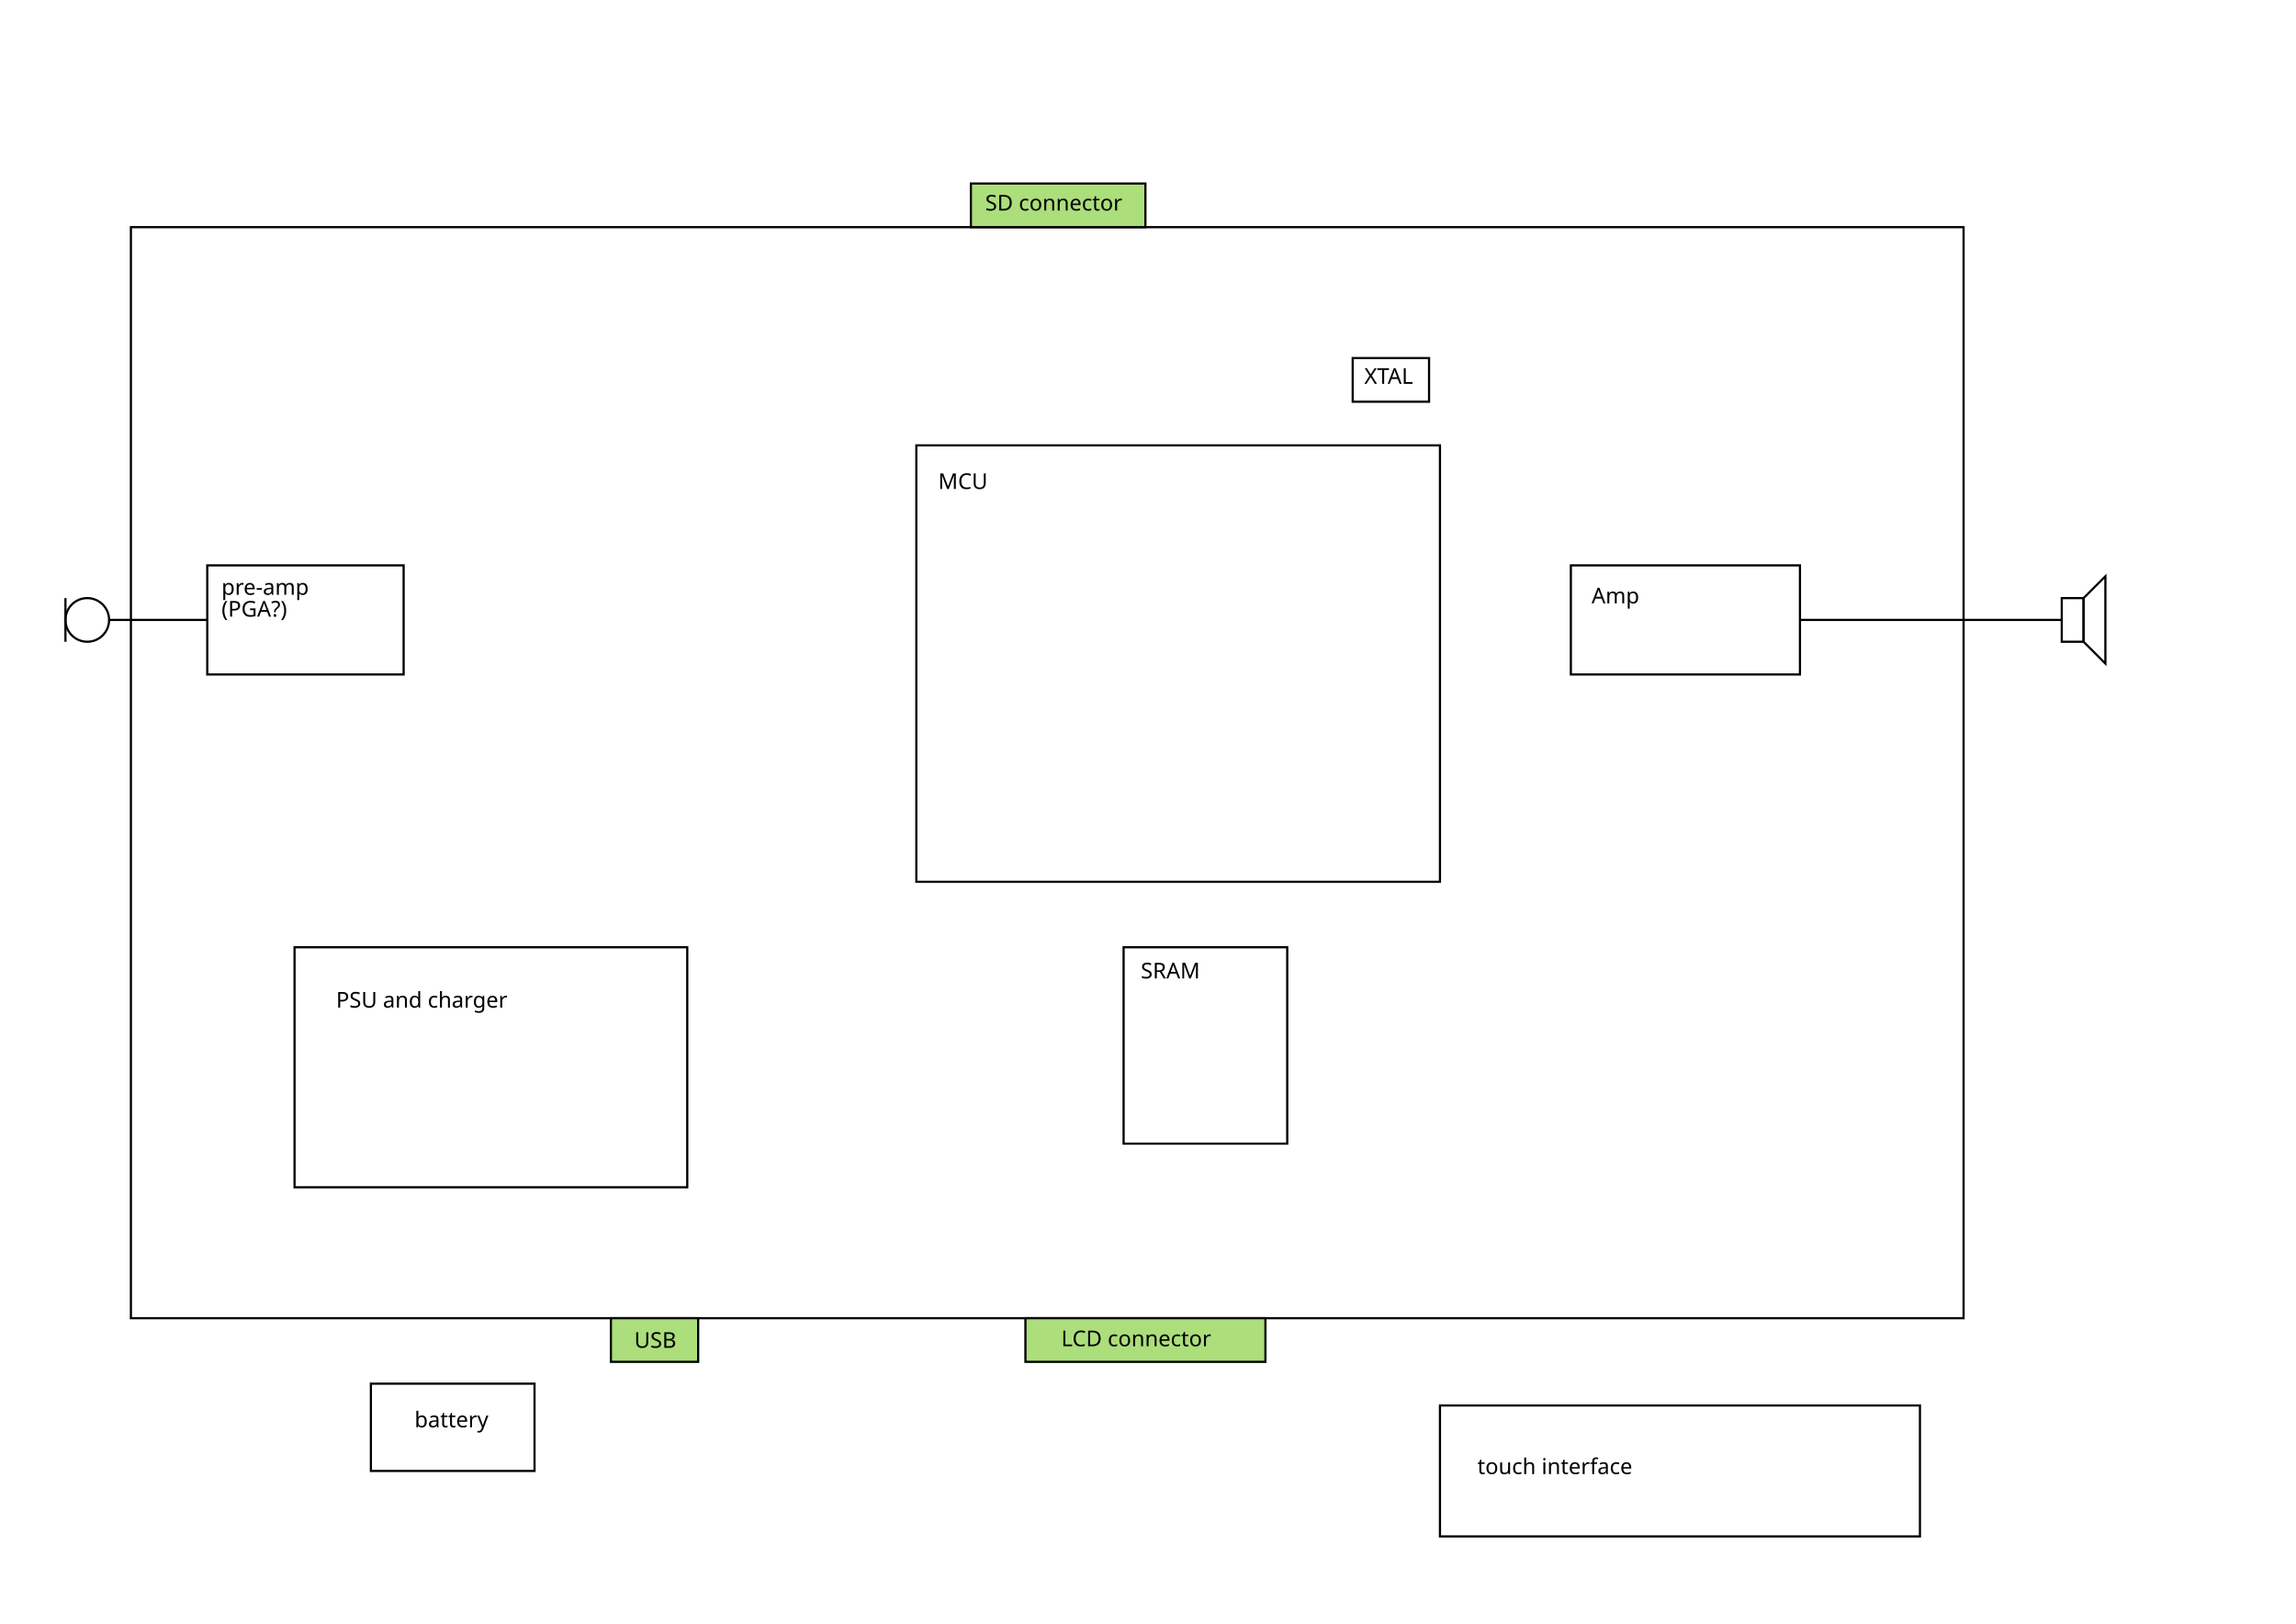
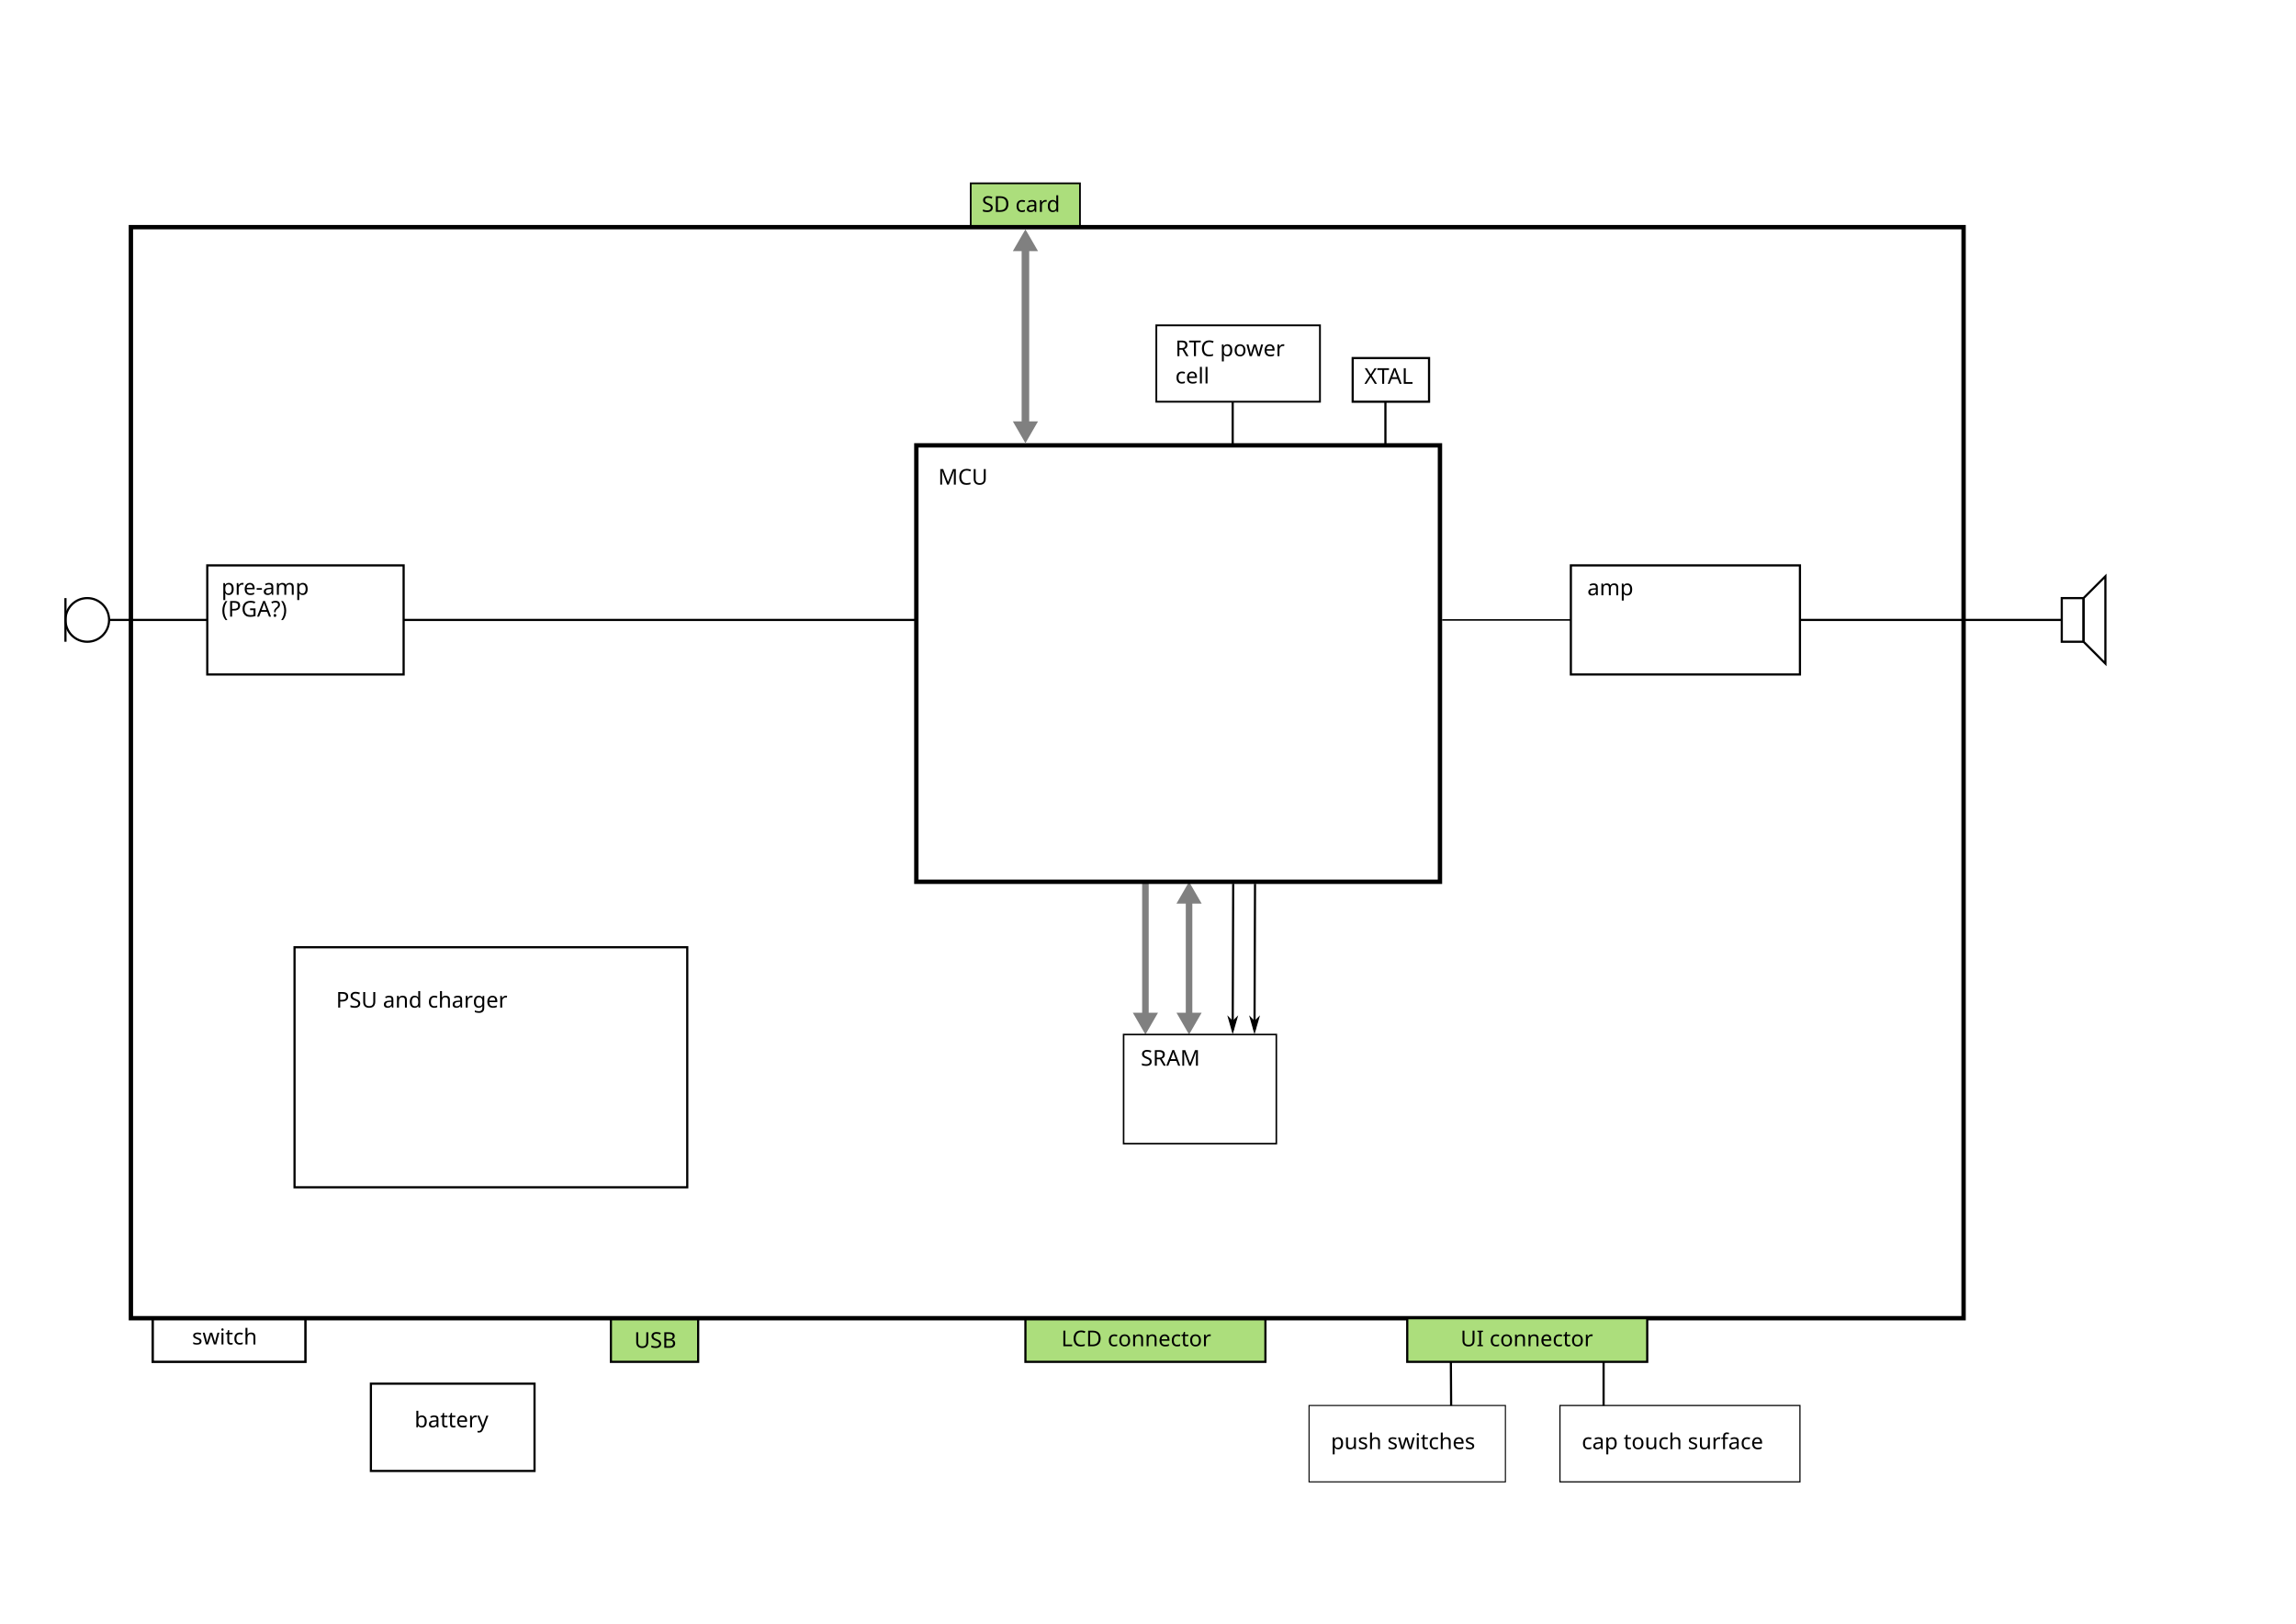
<svg xmlns="http://www.w3.org/2000/svg" width="1052.362" height="744.094" id="svg2" version="1.1">
-   <defs id="defs4" />
+   <defs id="defs4">
+     <marker orient="auto" refY="0.0" refX="0.0" id="Arrow1Lend" style="overflow:visible;">
+       <path id="path3672" d="M 0.0,0.0 L 5.0,-5.0 L -12.5,0.0 L 5.0,5.0 L 0.0,0.0 z " style="fill-rule:evenodd;stroke:#000000;stroke-width:1.0pt;marker-start:none;" transform="scale(0.8) rotate(180) translate(12.5,0)" />
+     </marker>
+     <marker orient="auto" refY="0.0" refX="0.0" id="Arrow1Mstart" style="overflow:visible">
+       <path id="path3675" d="M 0.0,0.0 L 5.0,-5.0 L -12.5,0.0 L 5.0,5.0 L 0.0,0.0 z " style="fill-rule:evenodd;stroke:#000000;stroke-width:1.0pt;marker-start:none" transform="scale(0.4) translate(10,0)" />
+     </marker>
+     <marker orient="auto" refY="0.0" refX="0.0" id="Arrow1Mend" style="overflow:visible;">
+       <path id="path3678" d="M 0.0,0.0 L 5.0,-5.0 L -12.5,0.0 L 5.0,5.0 L 0.0,0.0 z " style="fill-rule:evenodd;stroke:#000000;stroke-width:1.0pt;marker-start:none;" transform="scale(0.4) rotate(180) translate(10,0)" />
+     </marker>
+   </defs>
  <g id="layer1" transform="translate(0,-308.2677)">
-     <rect style="fill:none;stroke:#000000;stroke-width:1;stroke-linecap:butt;stroke-miterlimit:4;stroke-opacity:1;stroke-dasharray:none;stroke-dashoffset:0" id="rect3039" width="840" height="500" x="60" y="412.362" />
+     <g id="g4868">
+       <path style="fill:none;stroke:#808080;stroke-width:3;stroke-linecap:butt;stroke-linejoin:miter;stroke-miterlimit:4;stroke-opacity:1;stroke-dasharray:none;marker-start:none;marker-end:none" d="m 545,718.362 0,60" id="path4114" />
+       <path style="fill:#808080;stroke:none" id="path4864" d="m 575,459.094 -4.33,-7.5 8.66,0 -4.33,7.5 z" transform="matrix(1.333333,0,0,1.333333,-221.6667,170.2362)" />
+       <path transform="matrix(1.333333,0,0,-1.333333,-221.6667,1324.488)" d="m 575,459.094 -4.33,-7.5 8.66,0 -4.33,7.5 z" id="path4866" style="fill:#808080;stroke:none" />
+     </g>
+     <g id="g4873">
+       <path id="path3664" d="m 525,712.362 0,65" style="fill:none;stroke:#808080;stroke-width:3;stroke-linecap:butt;stroke-linejoin:miter;stroke-miterlimit:4;stroke-opacity:1;stroke-dasharray:none;marker-end:none" />
+       <path transform="matrix(1.333333,0,0,1.333333,-241.6667,170.2362)" d="m 575,459.094 -4.33,-7.5 8.66,0 -4.33,7.5 z" id="path4304" style="fill:#808080;stroke:none" />
+     </g>
    <flowRoot xml:space="preserve" id="flowRoot2987" style="fill:black;stroke:none;stroke-opacity:1;stroke-width:1px;stroke-linejoin:miter;stroke-linecap:butt;fill-opacity:1;font-family:verdana;font-style:normal;font-weight:normal;font-size:10px;line-height:100%;letter-spacing:0px;word-spacing:0px;text-anchor:start;text-align:start;writing-mode:lr;-inkscape-font-specification:verdana">
      <flowRegion id="flowRegion2989">
        <rect id="rect2991" width="319.208" height="272.741" x="359.614" y="249.12" />
      </flowRegion>
      <flowPara id="flowPara2993" />
    </flowRoot>
-     <rect style="fill:none;stroke:#000000;stroke-width:1;stroke-linecap:butt;stroke-miterlimit:4;stroke-opacity:1;stroke-dasharray:none;stroke-dashoffset:0" id="rect2995" width="240" height="200" x="420" y="512.362" />
-     <text xml:space="preserve" style="font-size:10px;font-style:normal;font-weight:normal;text-align:start;line-height:100%;letter-spacing:0px;word-spacing:0px;writing-mode:lr-tb;text-anchor:start;fill:#000000;fill-opacity:1;stroke:none;font-family:verdana;-inkscape-font-specification:verdana" x="430" y="532.362" id="text2997">
-       <tspan id="tspan2999" x="430" y="532.362">MCU</tspan>
+     <rect style="fill:none;stroke:#000000;stroke-width:2;stroke-linecap:butt;stroke-miterlimit:4;stroke-opacity:1;stroke-dasharray:none;stroke-dashoffset:0" id="rect2995" width="240" height="200" x="420" y="512.362" />
+     <text xml:space="preserve" style="font-size:10px;font-style:normal;font-weight:normal;text-align:start;line-height:100%;letter-spacing:0px;word-spacing:0px;writing-mode:lr-tb;text-anchor:start;fill:#000000;fill-opacity:1;stroke:none;font-family:verdana;-inkscape-font-specification:verdana" x="430" y="530.362" id="text2997">
+       <tspan id="tspan2999" x="430" y="530.362">MCU</tspan>
    </text>
-     <g id="g3090" transform="translate(-225,210)">
-       <rect y="532.362" x="740" height="90" width="75" id="rect3001" style="fill:none;stroke:#000000;stroke-width:1;stroke-linecap:butt;stroke-miterlimit:4;stroke-opacity:1;stroke-dasharray:none;stroke-dashoffset:0" />
-       <text id="text3003" y="546.648" x="747.857" style="font-size:10px;font-style:normal;font-weight:normal;text-align:start;line-height:100%;letter-spacing:0px;word-spacing:0px;writing-mode:lr-tb;text-anchor:start;fill:#000000;fill-opacity:1;stroke:none;font-family:verdana;-inkscape-font-specification:verdana" xml:space="preserve">
-         <tspan y="546.648" x="747.857" id="tspan3005">SRAM</tspan>
+     <g id="g5448">
+       <rect y="782.362" x="515" height="50" width="70" id="rect3001" style="fill:none;stroke:#000000;stroke-width:0.72;stroke-linecap:butt;stroke-miterlimit:4;stroke-opacity:1;stroke-dasharray:none;stroke-dashoffset:0" />
+       <text id="text3003" y="796.648" x="522.857" style="font-size:10px;font-style:normal;font-weight:normal;text-align:start;line-height:100%;letter-spacing:0px;word-spacing:0px;writing-mode:lr-tb;text-anchor:start;fill:#000000;fill-opacity:1;stroke:none;font-family:verdana;-inkscape-font-specification:verdana" xml:space="preserve">
+         <tspan y="796.648" x="522.857" id="tspan3005">SRAM</tspan>
      </text>
    </g>
    <g id="g3057" transform="translate(10,40)">
      <rect y="872.362" x="460" height="20" width="110" id="rect3007" style="fill:#acde7c;stroke:#000000;stroke-width:1;stroke-linecap:butt;stroke-miterlimit:4;stroke-opacity:1;stroke-dasharray:none;stroke-dashoffset:0" />
      <text id="text3009" y="885.219" x="476.429" style="font-size:10px;font-style:normal;font-weight:normal;text-align:start;line-height:100%;letter-spacing:0px;word-spacing:0px;writing-mode:lr-tb;text-anchor:start;fill:#000000;fill-opacity:1;stroke:none;font-family:verdana;-inkscape-font-specification:verdana" xml:space="preserve">
        <tspan y="885.219" x="476.429" id="tspan3011">LCD connector</tspan>
      </text>
    </g>
-     <g id="g3041" transform="translate(45,-15)">
-       <rect y="407.362" x="400" height="20" width="80" id="rect3013" style="fill:#acde7c;stroke:#000000;stroke-width:1;stroke-linecap:butt;stroke-miterlimit:4;stroke-opacity:1;stroke-dasharray:none;stroke-dashoffset:0" />
-       <text id="text3015" y="419.758" x="406.559" style="font-size:10px;font-style:normal;font-weight:normal;text-align:start;line-height:100%;letter-spacing:0px;word-spacing:0px;writing-mode:lr-tb;text-anchor:start;fill:#000000;fill-opacity:1;stroke:none;font-family:verdana;-inkscape-font-specification:verdana" xml:space="preserve">
-         <tspan y="419.758" x="406.559" id="tspan3017">SD connector</tspan>
+     <g id="g5545">
+       <rect y="392.282" x="444.92" height="20.16" width="50.08" id="rect3013" style="fill:#acde7c;stroke:#000000;stroke-width:0.794;stroke-linecap:butt;stroke-miterlimit:4;stroke-opacity:1;stroke-dasharray:none;stroke-dashoffset:0" />
+       <text id="text3015" y="405.362" x="450" style="font-size:10px;font-style:normal;font-weight:normal;text-align:start;line-height:100%;letter-spacing:0px;word-spacing:0px;writing-mode:lr-tb;text-anchor:start;fill:#000000;fill-opacity:1;stroke:none;font-family:verdana;-inkscape-font-specification:verdana" xml:space="preserve">
+         <tspan y="405.362" x="450" id="tspan3017">SD card</tspan>
      </text>
    </g>
    <rect style="fill:none;stroke:#000000;stroke-width:1;stroke-linecap:butt;stroke-miterlimit:4;stroke-opacity:1;stroke-dasharray:none;stroke-dashoffset:0" id="rect3019" width="90" height="50" x="95" y="567.362" />
    <text xml:space="preserve" style="font-size:10px;font-style:normal;font-weight:normal;text-align:start;line-height:100%;letter-spacing:0px;word-spacing:0px;writing-mode:lr-tb;text-anchor:start;fill:#000000;fill-opacity:1;stroke:none;font-family:verdana;-inkscape-font-specification:verdana" x="101.515" y="580.847" id="text3021">
      <tspan id="tspan3023" x="101.515" y="580.847">pre-amp</tspan>
      <tspan x="101.515" y="590.847" id="tspan3037">(PGA?)</tspan>
    </text>
-     <g id="g3105">
+     <g id="g5458">
      <rect y="567.362" x="720" height="50" width="105" id="rect3025" style="fill:none;stroke:#000000;stroke-width:1;stroke-linecap:butt;stroke-miterlimit:4;stroke-opacity:1;stroke-dasharray:none;stroke-dashoffset:0" />
-       <text id="text3027" y="584.786" x="729.495" style="font-size:10px;font-style:normal;font-weight:normal;text-align:start;line-height:100%;letter-spacing:0px;word-spacing:0px;writing-mode:lr-tb;text-anchor:start;fill:#000000;fill-opacity:1;stroke:none;font-family:verdana;-inkscape-font-specification:verdana" xml:space="preserve">
-         <tspan y="584.786" x="729.495" id="tspan3029">Amp</tspan>
+       <text id="text3027" y="581.075" x="727.542" style="font-size:10px;font-style:normal;font-weight:normal;text-align:start;line-height:100%;letter-spacing:0px;word-spacing:0px;writing-mode:lr-tb;text-anchor:start;fill:#000000;fill-opacity:1;stroke:none;font-family:verdana;-inkscape-font-specification:verdana" xml:space="preserve">
+         <tspan y="581.075" x="727.542" id="tspan3029">amp</tspan>
      </text>
    </g>
-     <path style="fill:none;stroke:#000000;stroke-width:1.5;stroke-linecap:butt;stroke-miterlimit:4;stroke-opacity:1;stroke-dasharray:none;stroke-dashoffset:0" id="path3031" d="m 60,289.094 a 15,15 0 1 1 -30,0 15,15 0 1 1 30,0 z" transform="matrix(0.6666667,0,0,0.6666667,10,399.6325)" />
+     <path style="fill:none;stroke:#000000;stroke-width:1.5;stroke-linecap:butt;stroke-miterlimit:4;stroke-opacity:1;stroke-dasharray:none;stroke-dashoffset:0" id="path3031" d="m 60,289.094 c 0,8.284 -6.716,15 -15,15 -8.284,0 -15,-6.716 -15,-15 0,-8.284 6.716,-15 15,-15 8.284,0 15,6.716 15,15 z" transform="matrix(0.6666667,0,0,0.6666667,10,399.6325)" />
    <path style="fill:none;stroke:#000000;stroke-width:1;stroke-linecap:butt;stroke-miterlimit:4;stroke-opacity:1;stroke-dasharray:none;stroke-dashoffset:0" d="m 30,274.094 0,20" id="path3033" transform="translate(0,308.2677)" />
    <path style="fill:none;stroke:#000000;stroke-width:1;stroke-linecap:butt;stroke-miterlimit:4;stroke-opacity:1;stroke-dasharray:none;stroke-dashoffset:0" d="m 50,284.094 45,0" id="path3035" transform="translate(0,308.2677)" />
    <g id="g3052" transform="translate(45,-1.9531262e-7)">
      <rect y="472.362" x="575" height="20" width="35" id="rect3046" style="fill:none;stroke:#000000;stroke-width:1;stroke-linecap:butt;stroke-miterlimit:4;stroke-opacity:1;stroke-dasharray:none;stroke-dashoffset:0" />
      <text transform="translate(0,308.2677)" id="text3048" y="175.884" x="580.333" style="font-size:10px;font-style:normal;font-weight:normal;text-align:start;line-height:100%;letter-spacing:0px;word-spacing:0px;writing-mode:lr-tb;text-anchor:start;fill:#000000;fill-opacity:1;stroke:none;font-family:verdana;-inkscape-font-specification:verdana" xml:space="preserve">
        <tspan y="175.884" x="580.333" id="tspan3050">XTAL</tspan>
      </text>
    </g>
    <g id="g3068" transform="translate(-300,520)">
      <rect transform="translate(0,308.2677)" y="84.094" x="580" height="20" width="40" id="rect3066" style="fill:#acde7c;fill-opacity:1;stroke:#000000;stroke-width:1;stroke-linecap:butt;stroke-miterlimit:4;stroke-opacity:1;stroke-dasharray:none;stroke-dashoffset:0" />
      <text transform="translate(0,308.2677)" id="text3062" y="97.666" x="590.714" style="font-size:10px;font-style:normal;font-weight:normal;text-align:start;line-height:100%;letter-spacing:0px;word-spacing:0px;writing-mode:lr-tb;text-anchor:start;fill:#000000;fill-opacity:1;stroke:none;font-family:verdana;-inkscape-font-specification:verdana" xml:space="preserve">
        <tspan y="97.666" x="590.714" id="tspan3064">USB</tspan>
      </text>
    </g>
    <g id="g3079" transform="translate(80,-20)">
      <rect y="962.362" x="90" height="40" width="75" id="rect3073" style="fill:none;stroke:#000000;stroke-width:1;stroke-linecap:butt;stroke-miterlimit:4;stroke-opacity:1;stroke-dasharray:none;stroke-dashoffset:0" />
      <text id="text3075" y="982.362" x="110" style="font-size:10px;font-style:normal;font-weight:normal;text-align:start;line-height:100%;letter-spacing:0px;word-spacing:0px;writing-mode:lr-tb;text-anchor:start;fill:#000000;fill-opacity:1;stroke:none;font-family:verdana;-inkscape-font-specification:verdana" xml:space="preserve">
        <tspan y="982.362" x="110" id="tspan3077">battery</tspan>
      </text>
    </g>
    <rect style="fill:none;stroke:#000000;stroke-width:1;stroke-linecap:butt;stroke-miterlimit:4;stroke-opacity:1;stroke-dasharray:none;stroke-dashoffset:0" id="rect3084" width="180" height="110" x="135" y="434.094" transform="translate(0,308.2677)" />
    <text xml:space="preserve" style="font-size:10px;font-style:normal;font-weight:normal;text-align:start;line-height:100%;letter-spacing:0px;word-spacing:0px;writing-mode:lr-tb;text-anchor:start;fill:#000000;fill-opacity:1;stroke:none;font-family:verdana;-inkscape-font-specification:verdana" x="154.048" y="461.757" id="text3086" transform="translate(0,308.2677)">
      <tspan id="tspan3088" x="154.048" y="461.757">PSU and charger</tspan>
    </text>
    <rect style="fill:none;stroke:#000000;stroke-width:1;stroke-linecap:butt;stroke-miterlimit:4;stroke-opacity:1;stroke-dasharray:none;stroke-dashoffset:0" id="rect3110" width="10" height="20" x="945" y="274.094" transform="translate(0,308.2677)" />
    <path style="fill:none;stroke:#000000;stroke-width:1;stroke-linecap:butt;stroke-miterlimit:4;stroke-opacity:1;stroke-dasharray:none;stroke-dashoffset:0" d="m 965,264.094 -10,10 0,20 10,10 z" id="path3112" transform="translate(0,308.2677)" />
    <path style="fill:none;stroke:#000000;stroke-width:1;stroke-linecap:butt;stroke-miterlimit:4;stroke-opacity:1;stroke-dasharray:none;stroke-dashoffset:0" d="m 945,284.094 -120,0" id="path3114" transform="translate(0,308.2677)" />
-     <rect style="fill:none;stroke:#000000;stroke-width:1;stroke-linecap:butt;stroke-miterlimit:4;stroke-opacity:1;stroke-dasharray:none;stroke-dashoffset:0" id="rect3116" width="220" height="60" x="660" y="952.362" />
-     <text xml:space="preserve" style="font-size:10px;font-style:normal;font-weight:normal;text-align:start;line-height:100%;letter-spacing:0px;word-spacing:0px;writing-mode:lr-tb;text-anchor:start;fill:#000000;fill-opacity:1;stroke:none;font-family:verdana;-inkscape-font-specification:verdana" x="677.143" y="983.791" id="text3118">
-       <tspan id="tspan3120" x="677.143" y="983.791">touch interface</tspan>
+     <g id="g5496" transform="translate(-5,-1.9531262e-7)">
+       <rect y="952.362" x="720" height="35" width="110" id="rect3116" style="fill:none;stroke:#000000;stroke-width:0.54;stroke-linecap:butt;stroke-miterlimit:4;stroke-opacity:1;stroke-dasharray:none;stroke-dashoffset:0" />
+       <text id="text3118" y="972.362" x="730" style="font-size:10px;font-style:normal;font-weight:normal;text-align:start;line-height:100%;letter-spacing:0px;word-spacing:0px;writing-mode:lr-tb;text-anchor:start;fill:#000000;fill-opacity:1;stroke:none;font-family:verdana;-inkscape-font-specification:verdana" xml:space="preserve">
+         <tspan y="972.362" x="730" id="tspan3120">cap touch surface</tspan>
+       </text>
+     </g>
+     <rect style="fill:none;fill-opacity:1;stroke:#000000;stroke-width:1.086;stroke-linecap:round;stroke-miterlimit:4;stroke-opacity:1;stroke-dasharray:none;stroke-dashoffset:0" id="rect2867" width="70" height="20" x="70" y="604.094" transform="translate(0,308.2677)" />
+     <text xml:space="preserve" style="font-size:10px;font-style:normal;font-variant:normal;font-weight:normal;font-stretch:normal;fill:#000000;fill-opacity:1;stroke:none;font-family:Sans;-inkscape-font-specification:Sans" x="88.03" y="924.383" id="text2869">
+       <tspan id="tspan2871" x="88.03" y="924.383">switch</tspan>
    </text>
+     <g id="g5468" transform="translate(162.9688,-291.0938)">
+       <rect y="748.456" x="367.031" height="35" width="75" id="rect2873" style="fill:none;stroke:#000000;stroke-width:0.829;stroke-linecap:round;stroke-miterlimit:4;stroke-opacity:1;stroke-dasharray:none;stroke-dashoffset:0" />
+       <text id="text2875" y="762.578" x="375.732" style="font-size:10px;font-style:normal;font-variant:normal;font-weight:normal;font-stretch:normal;fill:#000000;fill-opacity:1;stroke:none;font-family:Sans;-inkscape-font-specification:Sans" xml:space="preserve">
+         <tspan y="762.578" x="375.732" id="tspan2877">RTC power</tspan>
+         <tspan id="tspan5466" y="775.078" x="375.732">cell</tspan>
+       </text>
+     </g>
+     <path style="fill:none;stroke:#000000;stroke-width:0.985px;stroke-linecap:butt;stroke-linejoin:miter;stroke-opacity:1;marker-end:url(#Arrow1Mend)" d="M 565.234,713.3 565,780.362" id="path4877" />
+     <path id="path5443" d="M 575.234,713.3 575,780.362" style="fill:none;stroke:#000000;stroke-width:0.985px;stroke-linecap:butt;stroke-linejoin:miter;stroke-opacity:1;marker-end:url(#Arrow1Mend)" />
+     <path id="path5453" d="m 720,592.362 -59,0" style="fill:none;stroke:#000000;stroke-width:0.701;stroke-linecap:butt;stroke-miterlimit:4;stroke-opacity:1;stroke-dasharray:none;stroke-dashoffset:0" />
+     <rect style="fill:none;stroke:#000000;stroke-width:2;stroke-linecap:butt;stroke-miterlimit:4;stroke-opacity:1;stroke-dasharray:none;stroke-dashoffset:0" id="rect3039" width="840" height="500" x="60" y="412.362" />
+     <path style="fill:none;stroke:#000000;stroke-width:1px;stroke-linecap:butt;stroke-linejoin:miter;stroke-opacity:1" d="m 635,184.094 0,20" id="path5479" transform="translate(0,308.2677)" />
+     <path style="fill:none;stroke:#000000;stroke-width:1px;stroke-linecap:butt;stroke-linejoin:miter;stroke-opacity:1" d="m 565,184.094 0,20" id="path5481" transform="translate(0,308.2677)" />
+     <path id="path5483" d="m 185,592.362 235,0" style="fill:none;stroke:#000000;stroke-width:1;stroke-linecap:butt;stroke-miterlimit:4;stroke-opacity:1;stroke-dasharray:none;stroke-dashoffset:0" />
+     <g id="g5491">
+       <rect style="fill:none;stroke:#000000;stroke-width:0.489;stroke-linecap:butt;stroke-miterlimit:4;stroke-opacity:1;stroke-dasharray:none;stroke-dashoffset:0" id="rect5485" width="90" height="35" x="600" y="952.362" />
+       <text xml:space="preserve" style="font-size:10px;font-style:normal;font-weight:normal;text-align:start;line-height:100%;letter-spacing:0px;word-spacing:0px;writing-mode:lr-tb;text-anchor:start;fill:#000000;fill-opacity:1;stroke:none;font-family:verdana;-inkscape-font-specification:verdana" x="610" y="972.362" id="text5487">
+         <tspan id="tspan5489" x="610" y="972.362">push switches</tspan>
+       </text>
+     </g>
+     <rect y="912.362" x="645" height="20" width="110" id="rect5503" style="fill:#acde7c;stroke:#000000;stroke-width:1;stroke-linecap:butt;stroke-miterlimit:4;stroke-opacity:1;stroke-dasharray:none;stroke-dashoffset:0" />
+     <text id="text5505" y="925.219" x="669.429" style="font-size:10px;font-style:normal;font-weight:normal;text-align:start;line-height:100%;letter-spacing:0px;word-spacing:0px;writing-mode:lr-tb;text-anchor:start;fill:#000000;fill-opacity:1;stroke:none;font-family:verdana;-inkscape-font-specification:verdana" xml:space="preserve">
+       <tspan y="925.219" x="669.429" id="tspan5507">UI connector</tspan>
+     </text>
+     <path style="fill:none;stroke:#000000;stroke-width:1px;stroke-linecap:butt;stroke-linejoin:miter;stroke-opacity:1" d="M 665.122,644.105 665,624.094" id="path5512" transform="translate(0,308.2677)" />
+     <path style="fill:none;stroke:#000000;stroke-width:1px;stroke-linecap:butt;stroke-linejoin:miter;stroke-opacity:1" d="m 735,624.094 0,20" id="path5514" transform="translate(0,308.2677)" />
+     <g id="g5533" transform="translate(-0.7735,2.4218748e-6)">
+       <path id="path5524" d="m 470.774,422.362 0,80" style="fill:none;stroke:#808080;stroke-width:3.464;stroke-linecap:butt;stroke-linejoin:miter;stroke-miterlimit:4;stroke-opacity:1;stroke-dasharray:none;marker-start:none;marker-end:none" />
+       <path transform="matrix(1.333333,0,0,1.333333,-295.8931,-100.7637)" d="m 575,459.094 -4.33,-7.5 8.66,0 -4.33,7.5 z" id="path5526" style="fill:#808080;stroke:none" />
+       <path style="fill:#808080;stroke:none" id="path5528" d="m 575,459.094 -4.33,-7.5 8.66,0 -4.33,7.5 z" transform="matrix(1.333333,0,0,-1.333333,-295.8931,1025.488)" />
+     </g>
  </g>
</svg>
